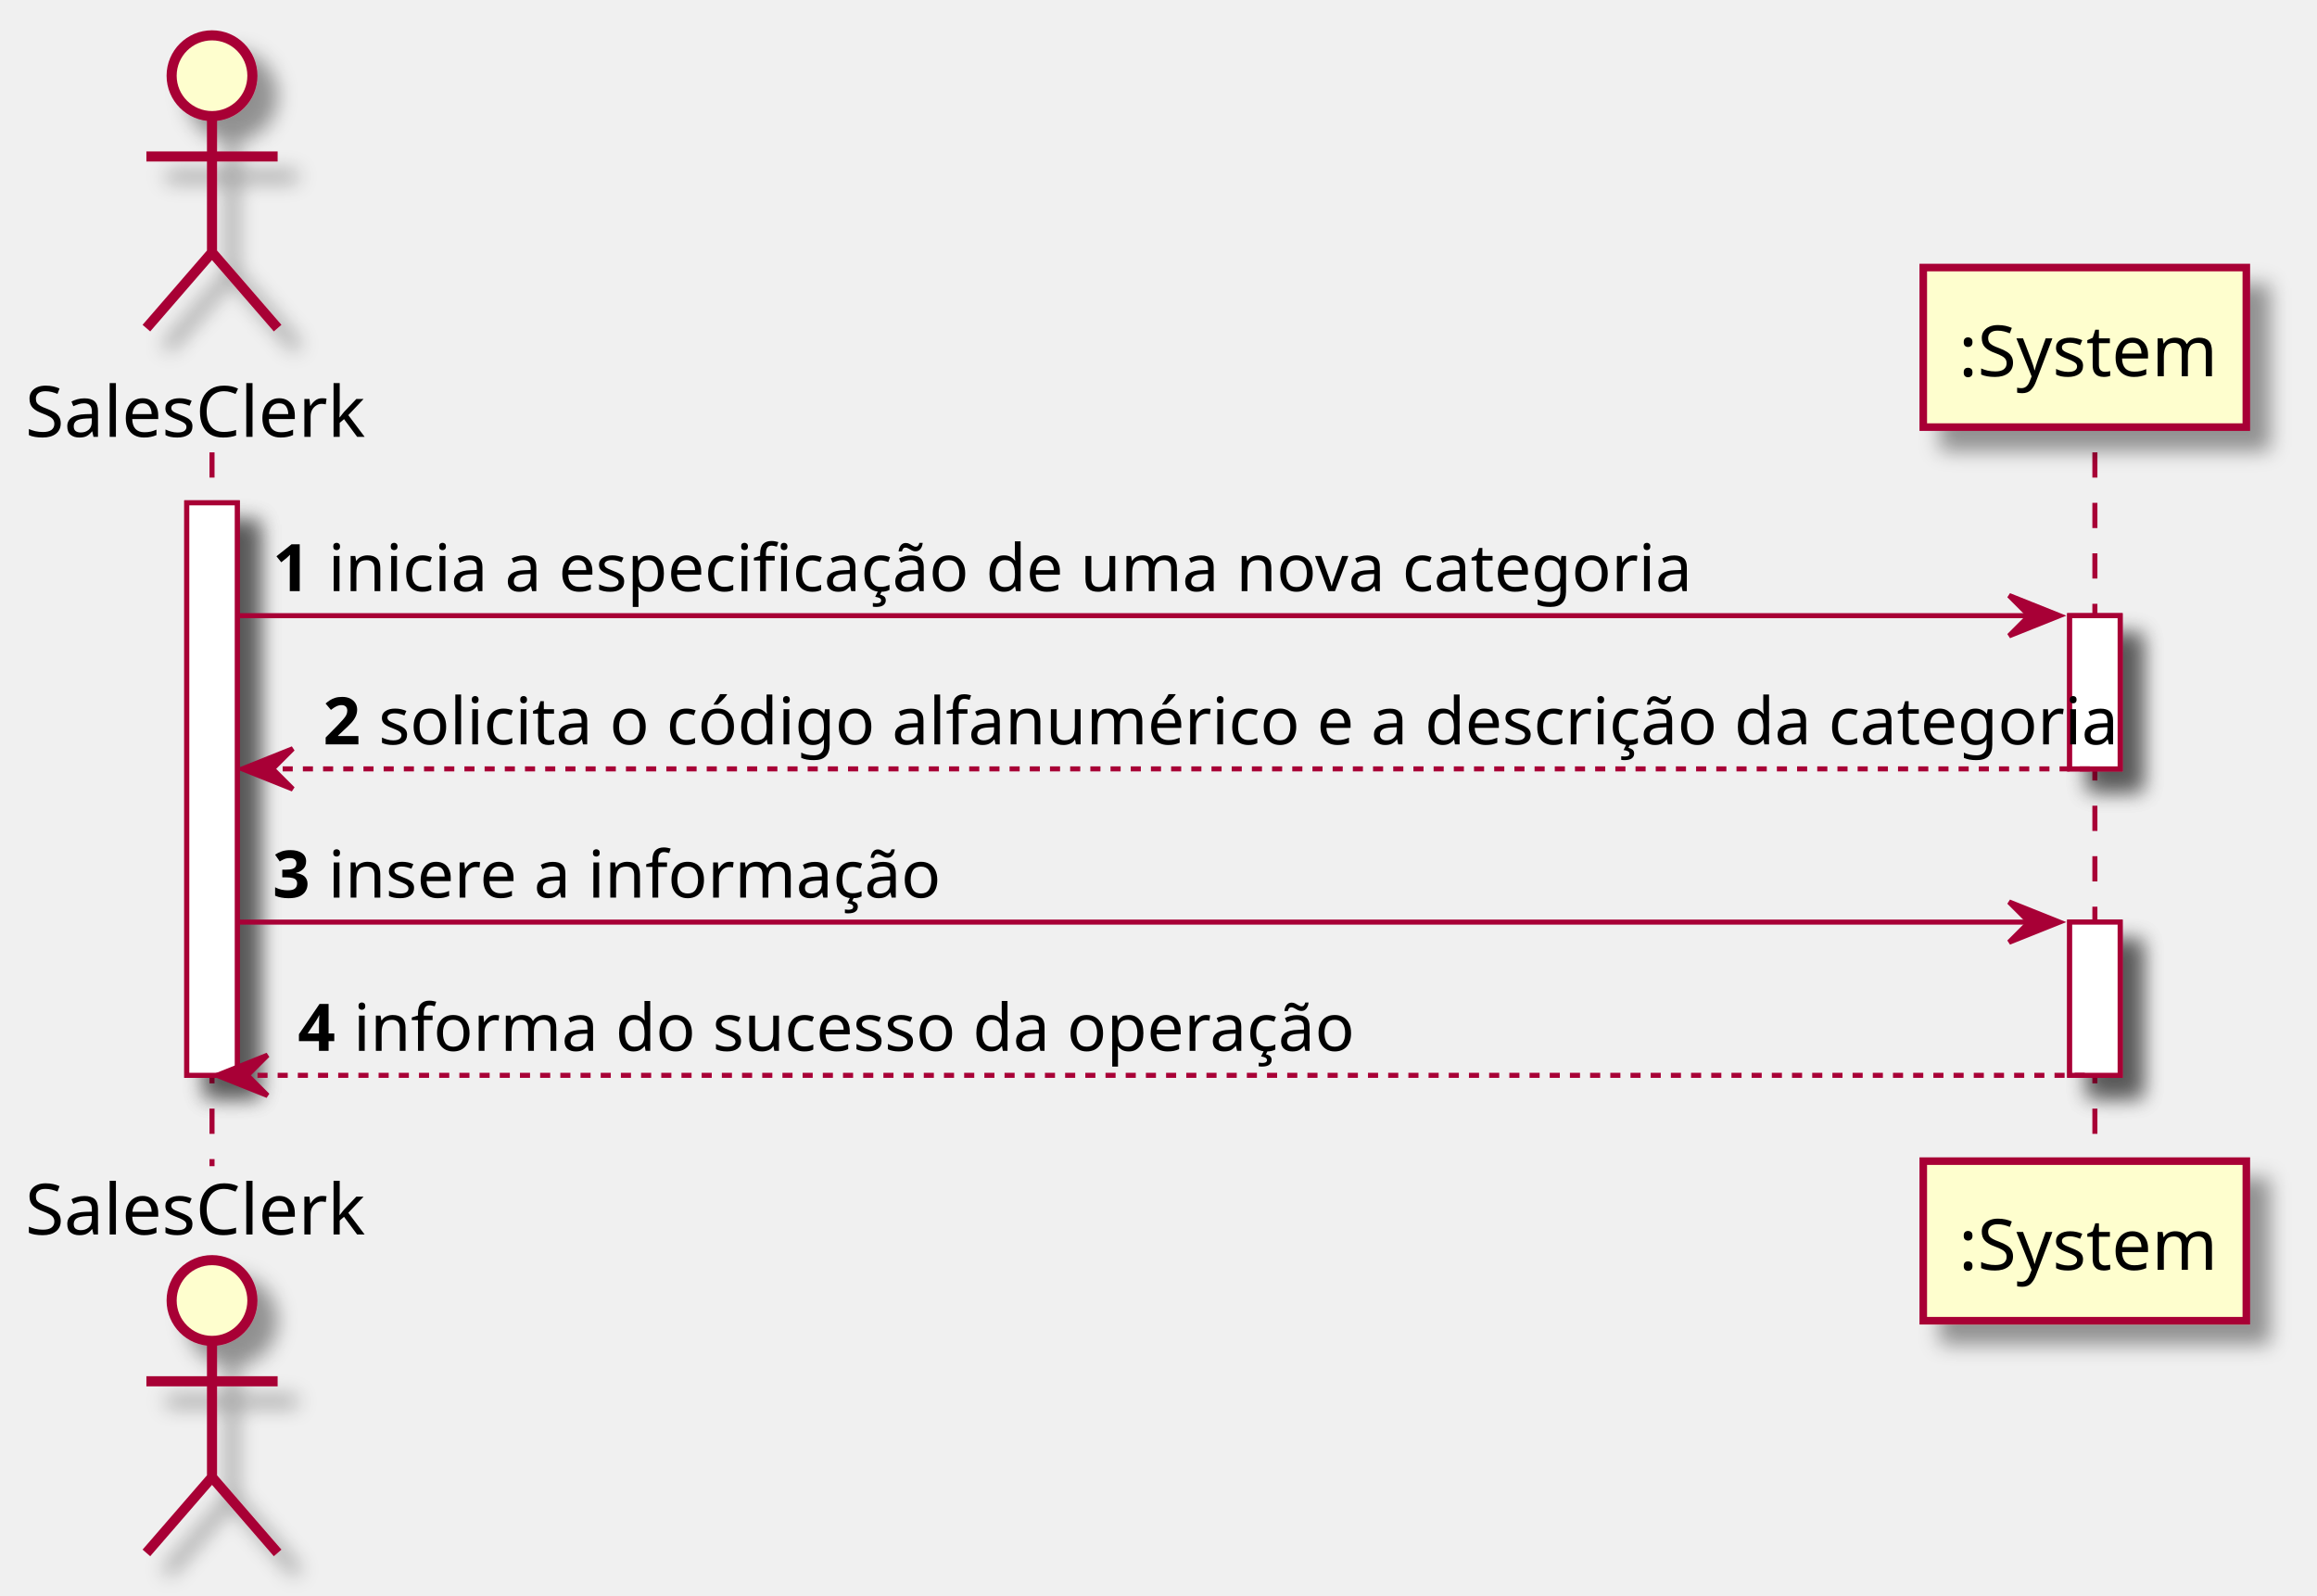
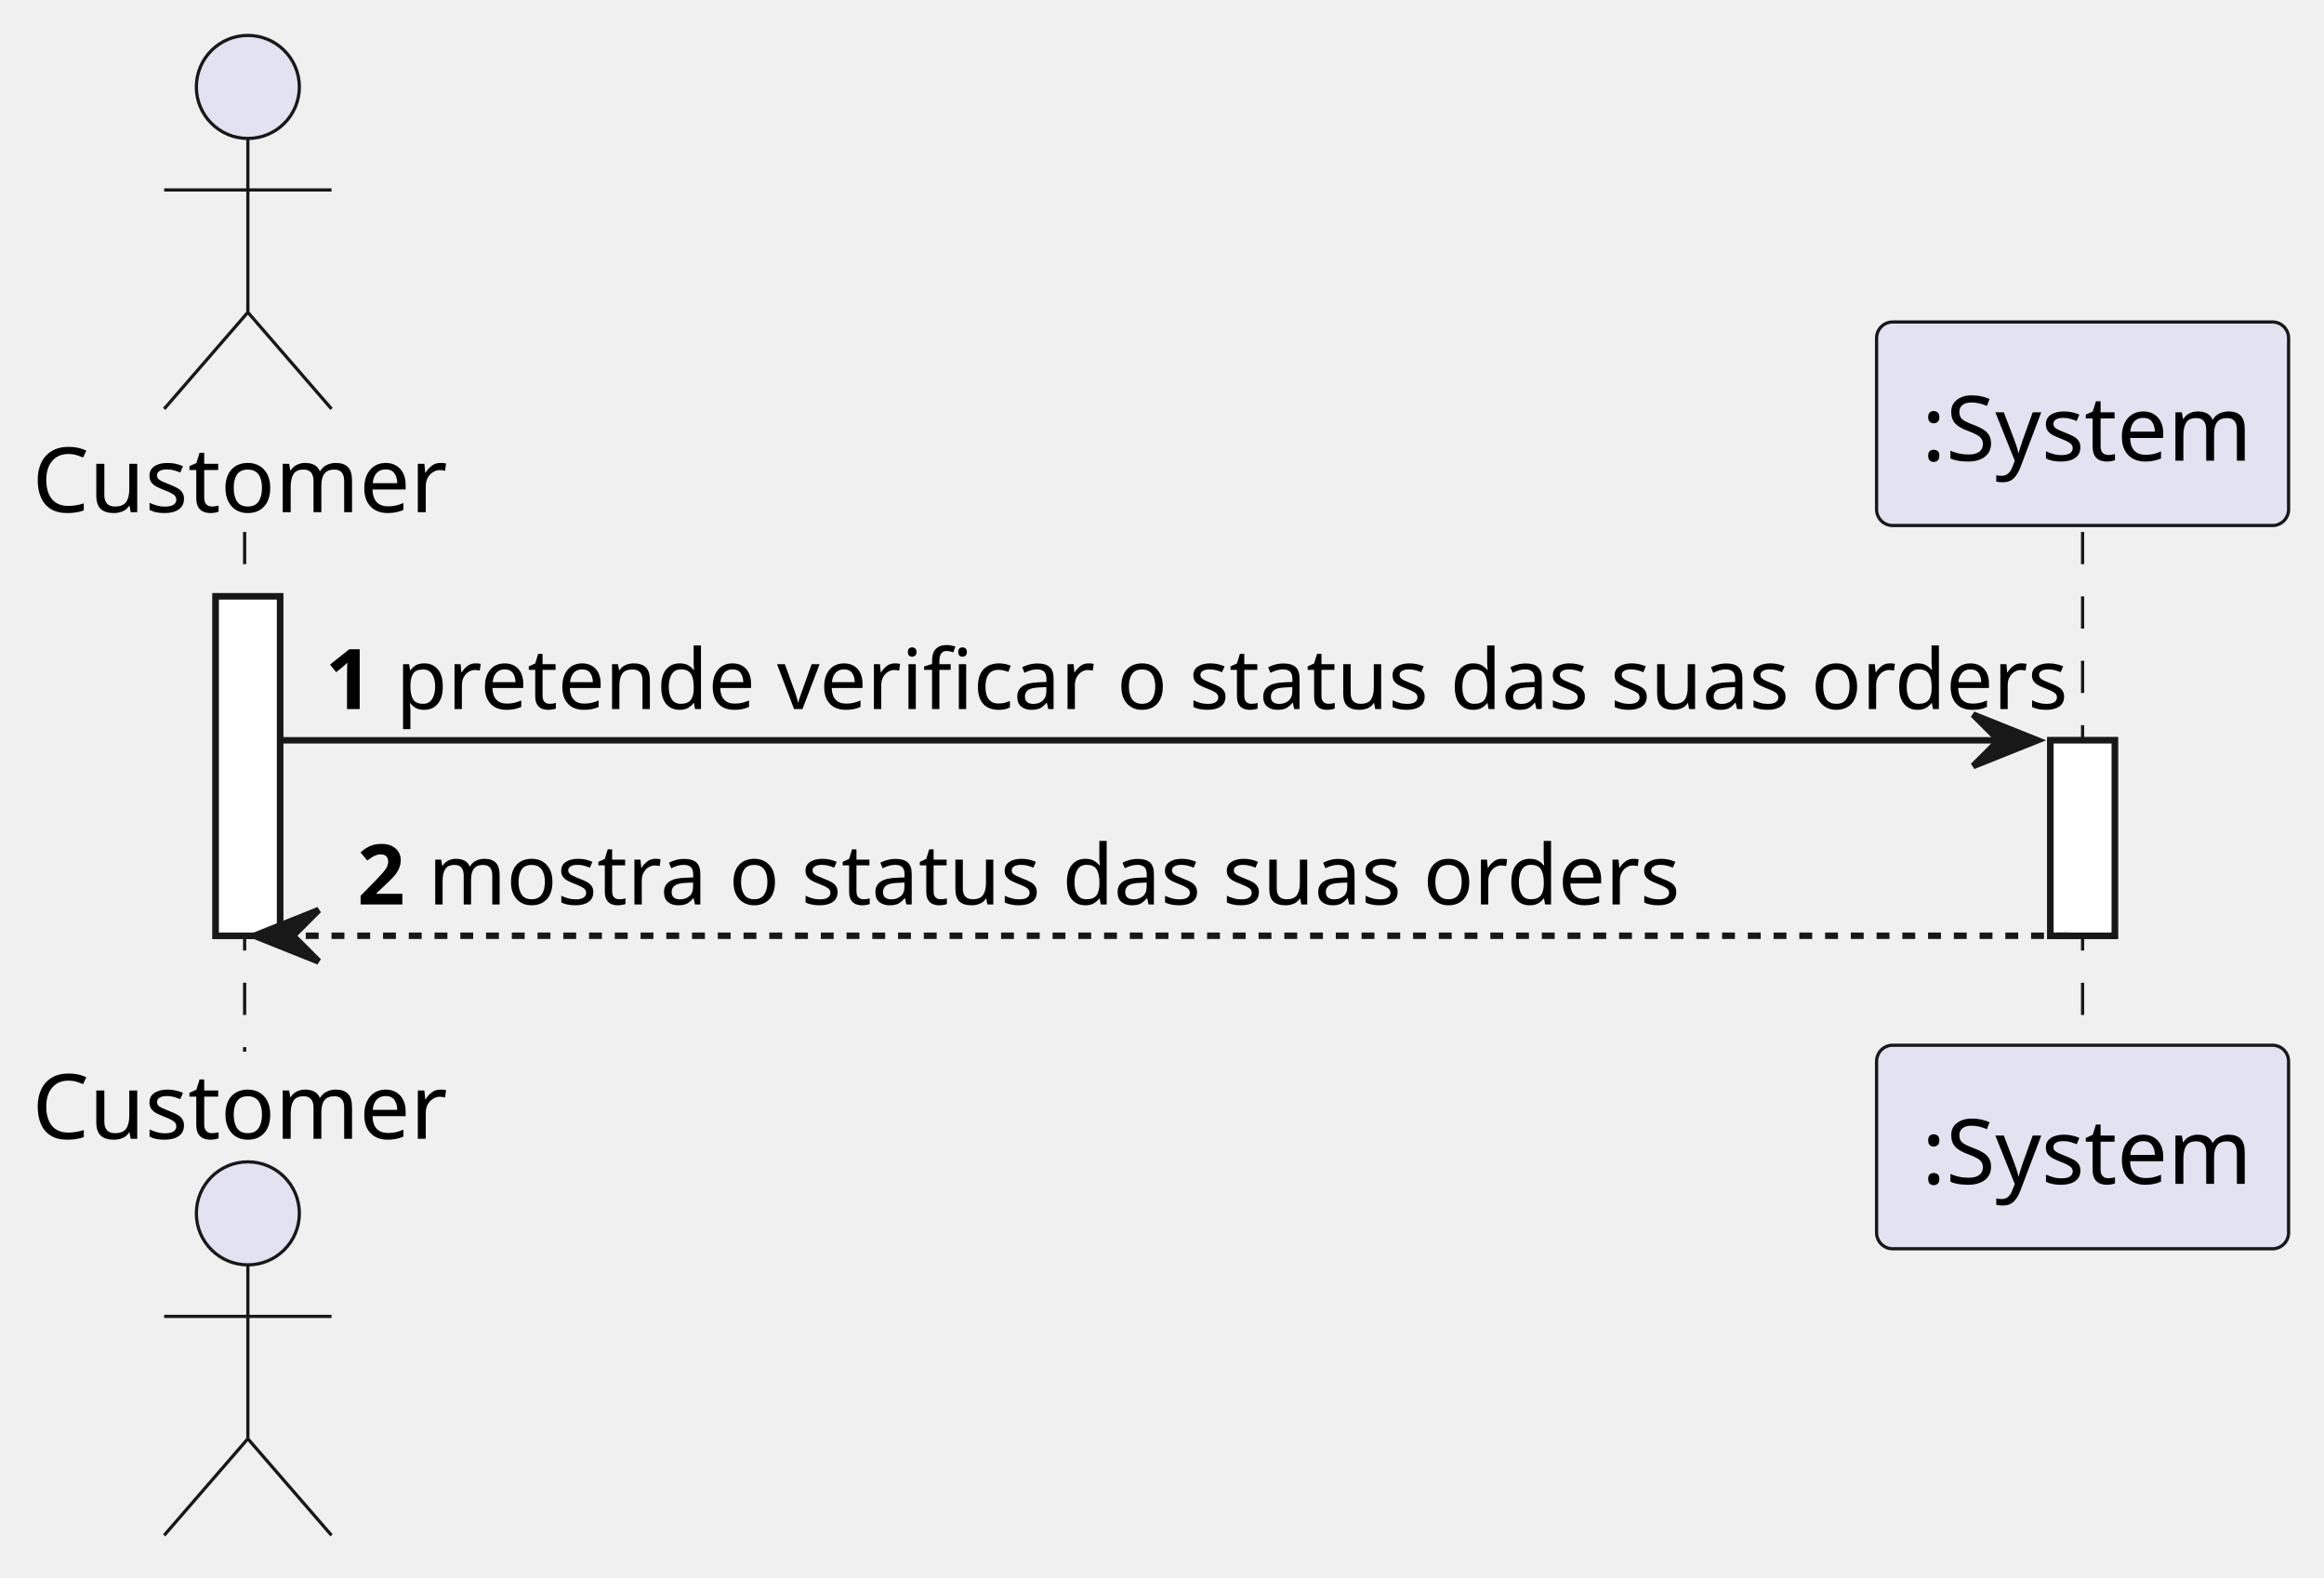
- <svg xmlns="http://www.w3.org/2000/svg" contentScriptType="application/ecmascript" contentStyleType="text/css" height="316px" preserveAspectRatio="none" style="width:459px;height:316px;background:#FFFFFF;" version="1.1" viewBox="0 0 459 316" width="459px" zoomAndPan="magnify">
-   <defs>
-     <filter height="300%" id="f15r4flky3dhkw" width="300%" x="-1" y="-1">
-       <feGaussianBlur result="blurOut" stdDeviation="2.0" />
-       <feColorMatrix in="blurOut" result="blurOut2" type="matrix" values="0 0 0 0 0 0 0 0 0 0 0 0 0 0 0 0 0 0 .4 0" />
-       <feOffset dx="4.0" dy="4.0" in="blurOut2" result="blurOut3" />
-       <feBlend in="SourceGraphic" in2="blurOut3" mode="normal" />
-     </filter>
-   </defs>
+ <svg xmlns="http://www.w3.org/2000/svg" contentStyleType="text/css" height="245px" preserveAspectRatio="none" style="width:361px;height:245px;background:#FFFFFF;" version="1.1" viewBox="0 0 361 245" width="361px" zoomAndPan="magnify">
+   <defs />
  <g>
-     <rect fill="#FFFFFF" filter="url(#f15r4flky3dhkw)" height="113.406" style="stroke:#A80036;stroke-width:1.0;" width="10" x="37" y="99.609" />
-     <rect fill="#FFFFFF" filter="url(#f15r4flky3dhkw)" height="30.352" style="stroke:#A80036;stroke-width:1.0;" width="10" x="410" y="121.961" />
-     <rect fill="#FFFFFF" filter="url(#f15r4flky3dhkw)" height="30.352" style="stroke:#A80036;stroke-width:1.0;" width="10" x="410" y="182.664" />
-     <line style="stroke:#A80036;stroke-width:1.0;stroke-dasharray:5.0,5.0;" x1="42" x2="42" y1="89.609" y2="231.016" />
-     <line style="stroke:#A80036;stroke-width:1.0;stroke-dasharray:5.0,5.0;" x1="415" x2="415" y1="89.609" y2="231.016" />
-     <text fill="#000000" font-family="sans-serif" font-size="14" lengthAdjust="spacing" textLength="68" x="5" y="86.533">SalesClerk</text>
-     <ellipse cx="42" cy="15" fill="#FEFECE" filter="url(#f15r4flky3dhkw)" rx="8" ry="8" style="stroke:#A80036;stroke-width:2.0;" />
-     <path d="M42,23 L42,50 M29,31 L55,31 M42,50 L29,65 M42,50 L55,65 " fill="none" filter="url(#f15r4flky3dhkw)" style="stroke:#A80036;stroke-width:2.0;" />
-     <text fill="#000000" font-family="sans-serif" font-size="14" lengthAdjust="spacing" textLength="68" x="5" y="244.549">SalesClerk</text>
-     <ellipse cx="42" cy="257.625" fill="#FEFECE" filter="url(#f15r4flky3dhkw)" rx="8" ry="8" style="stroke:#A80036;stroke-width:2.0;" />
-     <path d="M42,265.625 L42,292.625 M29,273.625 L55,273.625 M42,292.625 L29,307.625 M42,292.625 L55,307.625 " fill="none" filter="url(#f15r4flky3dhkw)" style="stroke:#A80036;stroke-width:2.0;" />
-     <rect fill="#FEFECE" filter="url(#f15r4flky3dhkw)" height="31.609" style="stroke:#A80036;stroke-width:1.5;" width="64" x="381" y="53" />
-     <text fill="#000000" font-family="sans-serif" font-size="14" lengthAdjust="spacing" textLength="50" x="388" y="74.533">:System</text>
-     <rect fill="#FEFECE" filter="url(#f15r4flky3dhkw)" height="31.609" style="stroke:#A80036;stroke-width:1.5;" width="64" x="381" y="230.016" />
-     <text fill="#000000" font-family="sans-serif" font-size="14" lengthAdjust="spacing" textLength="50" x="388" y="251.549">:System</text>
-     <rect fill="#FFFFFF" filter="url(#f15r4flky3dhkw)" height="113.406" style="stroke:#A80036;stroke-width:1.0;" width="10" x="37" y="99.609" />
-     <rect fill="#FFFFFF" filter="url(#f15r4flky3dhkw)" height="30.352" style="stroke:#A80036;stroke-width:1.0;" width="10" x="410" y="121.961" />
-     <rect fill="#FFFFFF" filter="url(#f15r4flky3dhkw)" height="30.352" style="stroke:#A80036;stroke-width:1.0;" width="10" x="410" y="182.664" />
-     <polygon fill="#A80036" points="398,117.961,408,121.961,398,125.961,402,121.961" style="stroke:#A80036;stroke-width:1.0;" />
-     <line style="stroke:#A80036;stroke-width:1.0;" x1="47" x2="404" y1="121.961" y2="121.961" />
-     <text fill="#000000" font-family="sans-serif" font-size="13" font-weight="bold" lengthAdjust="spacing" textLength="7" x="54" y="117.105">1</text>
-     <text fill="#000000" font-family="sans-serif" font-size="13" lengthAdjust="spacing" textLength="258" x="65" y="117.105">inicia a especificação de uma nova categoria</text>
-     <polygon fill="#A80036" points="58,148.312,48,152.312,58,156.312,54,152.312" style="stroke:#A80036;stroke-width:1.0;" />
-     <line style="stroke:#A80036;stroke-width:1.0;stroke-dasharray:2.0,2.0;" x1="52" x2="414" y1="152.312" y2="152.312" />
-     <text fill="#000000" font-family="sans-serif" font-size="13" font-weight="bold" lengthAdjust="spacing" textLength="7" x="64" y="147.456">2</text>
-     <text fill="#000000" font-family="sans-serif" font-size="13" lengthAdjust="spacing" textLength="328" x="75" y="147.456">solicita o código alfanumérico e a descrição da categoria</text>
-     <polygon fill="#A80036" points="398,178.664,408,182.664,398,186.664,402,182.664" style="stroke:#A80036;stroke-width:1.0;" />
-     <line style="stroke:#A80036;stroke-width:1.0;" x1="47" x2="404" y1="182.664" y2="182.664" />
-     <text fill="#000000" font-family="sans-serif" font-size="13" font-weight="bold" lengthAdjust="spacing" textLength="7" x="54" y="177.808">3</text>
-     <text fill="#000000" font-family="sans-serif" font-size="13" lengthAdjust="spacing" textLength="113" x="65" y="177.808">insere a informação</text>
-     <polygon fill="#A80036" points="53,209.016,43,213.016,53,217.016,49,213.016" style="stroke:#A80036;stroke-width:1.0;" />
-     <line style="stroke:#A80036;stroke-width:1.0;stroke-dasharray:2.0,2.0;" x1="47" x2="414" y1="213.016" y2="213.016" />
-     <text fill="#000000" font-family="sans-serif" font-size="13" font-weight="bold" lengthAdjust="spacing" textLength="7" x="59" y="208.159">4</text>
-     <text fill="#000000" font-family="sans-serif" font-size="13" lengthAdjust="spacing" textLength="188" x="70" y="208.159">informa do sucesso da operação</text>
+     <rect fill="#FFFFFF" height="52.703" style="stroke:#181818;stroke-width:1.0;" width="10" x="33.5" y="92.609" />
+     <rect fill="#FFFFFF" height="30.352" style="stroke:#181818;stroke-width:1.0;" width="10" x="318.5" y="114.961" />
+     <line style="stroke:#181818;stroke-width:0.5;stroke-dasharray:5.0,5.0;" x1="38" x2="38" y1="82.609" y2="163.312" />
+     <line style="stroke:#181818;stroke-width:0.5;stroke-dasharray:5.0,5.0;" x1="323.5" x2="323.5" y1="82.609" y2="163.312" />
+     <text fill="#000000" font-family="sans-serif" font-size="14" lengthAdjust="spacing" textLength="61" x="5" y="79.533">Customer</text>
+     <ellipse cx="38.5" cy="13.5" fill="#E2E2F0" rx="8" ry="8" style="stroke:#181818;stroke-width:0.5;" />
+     <path d="M38.5,21.5 L38.5,48.5 M25.5,29.5 L51.5,29.5 M38.5,48.5 L25.5,63.5 M38.5,48.5 L51.5,63.5 " fill="none" style="stroke:#181818;stroke-width:0.5;" />
+     <text fill="#000000" font-family="sans-serif" font-size="14" lengthAdjust="spacing" textLength="61" x="5" y="176.846">Customer</text>
+     <ellipse cx="38.5" cy="188.422" fill="#E2E2F0" rx="8" ry="8" style="stroke:#181818;stroke-width:0.5;" />
+     <path d="M38.5,196.422 L38.5,223.422 M25.5,204.422 L51.5,204.422 M38.5,223.422 L25.5,238.422 M38.5,223.422 L51.5,238.422 " fill="none" style="stroke:#181818;stroke-width:0.5;" />
+     <rect fill="#E2E2F0" height="31.609" rx="2.5" ry="2.5" style="stroke:#181818;stroke-width:0.5;" width="64" x="291.5" y="50" />
+     <text fill="#000000" font-family="sans-serif" font-size="14" lengthAdjust="spacing" textLength="50" x="298.5" y="71.533">:System</text>
+     <rect fill="#E2E2F0" height="31.609" rx="2.5" ry="2.5" style="stroke:#181818;stroke-width:0.5;" width="64" x="291.5" y="162.312" />
+     <text fill="#000000" font-family="sans-serif" font-size="14" lengthAdjust="spacing" textLength="50" x="298.5" y="183.846">:System</text>
+     <rect fill="#FFFFFF" height="52.703" style="stroke:#181818;stroke-width:1.0;" width="10" x="33.5" y="92.609" />
+     <rect fill="#FFFFFF" height="30.352" style="stroke:#181818;stroke-width:1.0;" width="10" x="318.5" y="114.961" />
+     <polygon fill="#181818" points="306.5,110.961,316.5,114.961,306.5,118.961,310.5,114.961" style="stroke:#181818;stroke-width:1.0;" />
+     <line style="stroke:#181818;stroke-width:1.0;" x1="43.5" x2="312.5" y1="114.961" y2="114.961" />
+     <text fill="#000000" font-family="sans-serif" font-size="13" font-weight="bold" lengthAdjust="spacing" textLength="7" x="50.5" y="110.105">1</text>
+     <text fill="#000000" font-family="sans-serif" font-size="13" lengthAdjust="spacing" textLength="245" x="61.5" y="110.105">pretende verificar o status das suas orders</text>
+     <polygon fill="#181818" points="49.5,141.312,39.5,145.312,49.5,149.312,45.5,145.312" style="stroke:#181818;stroke-width:1.0;" />
+     <line style="stroke:#181818;stroke-width:1.0;stroke-dasharray:2.0,2.0;" x1="43.5" x2="322.5" y1="145.312" y2="145.312" />
+     <text fill="#000000" font-family="sans-serif" font-size="13" font-weight="bold" lengthAdjust="spacing" textLength="7" x="55.5" y="140.456">2</text>
+     <text fill="#000000" font-family="sans-serif" font-size="13" lengthAdjust="spacing" textLength="188" x="66.5" y="140.456">mostra o status das suas orders</text>
  </g>
</svg>
